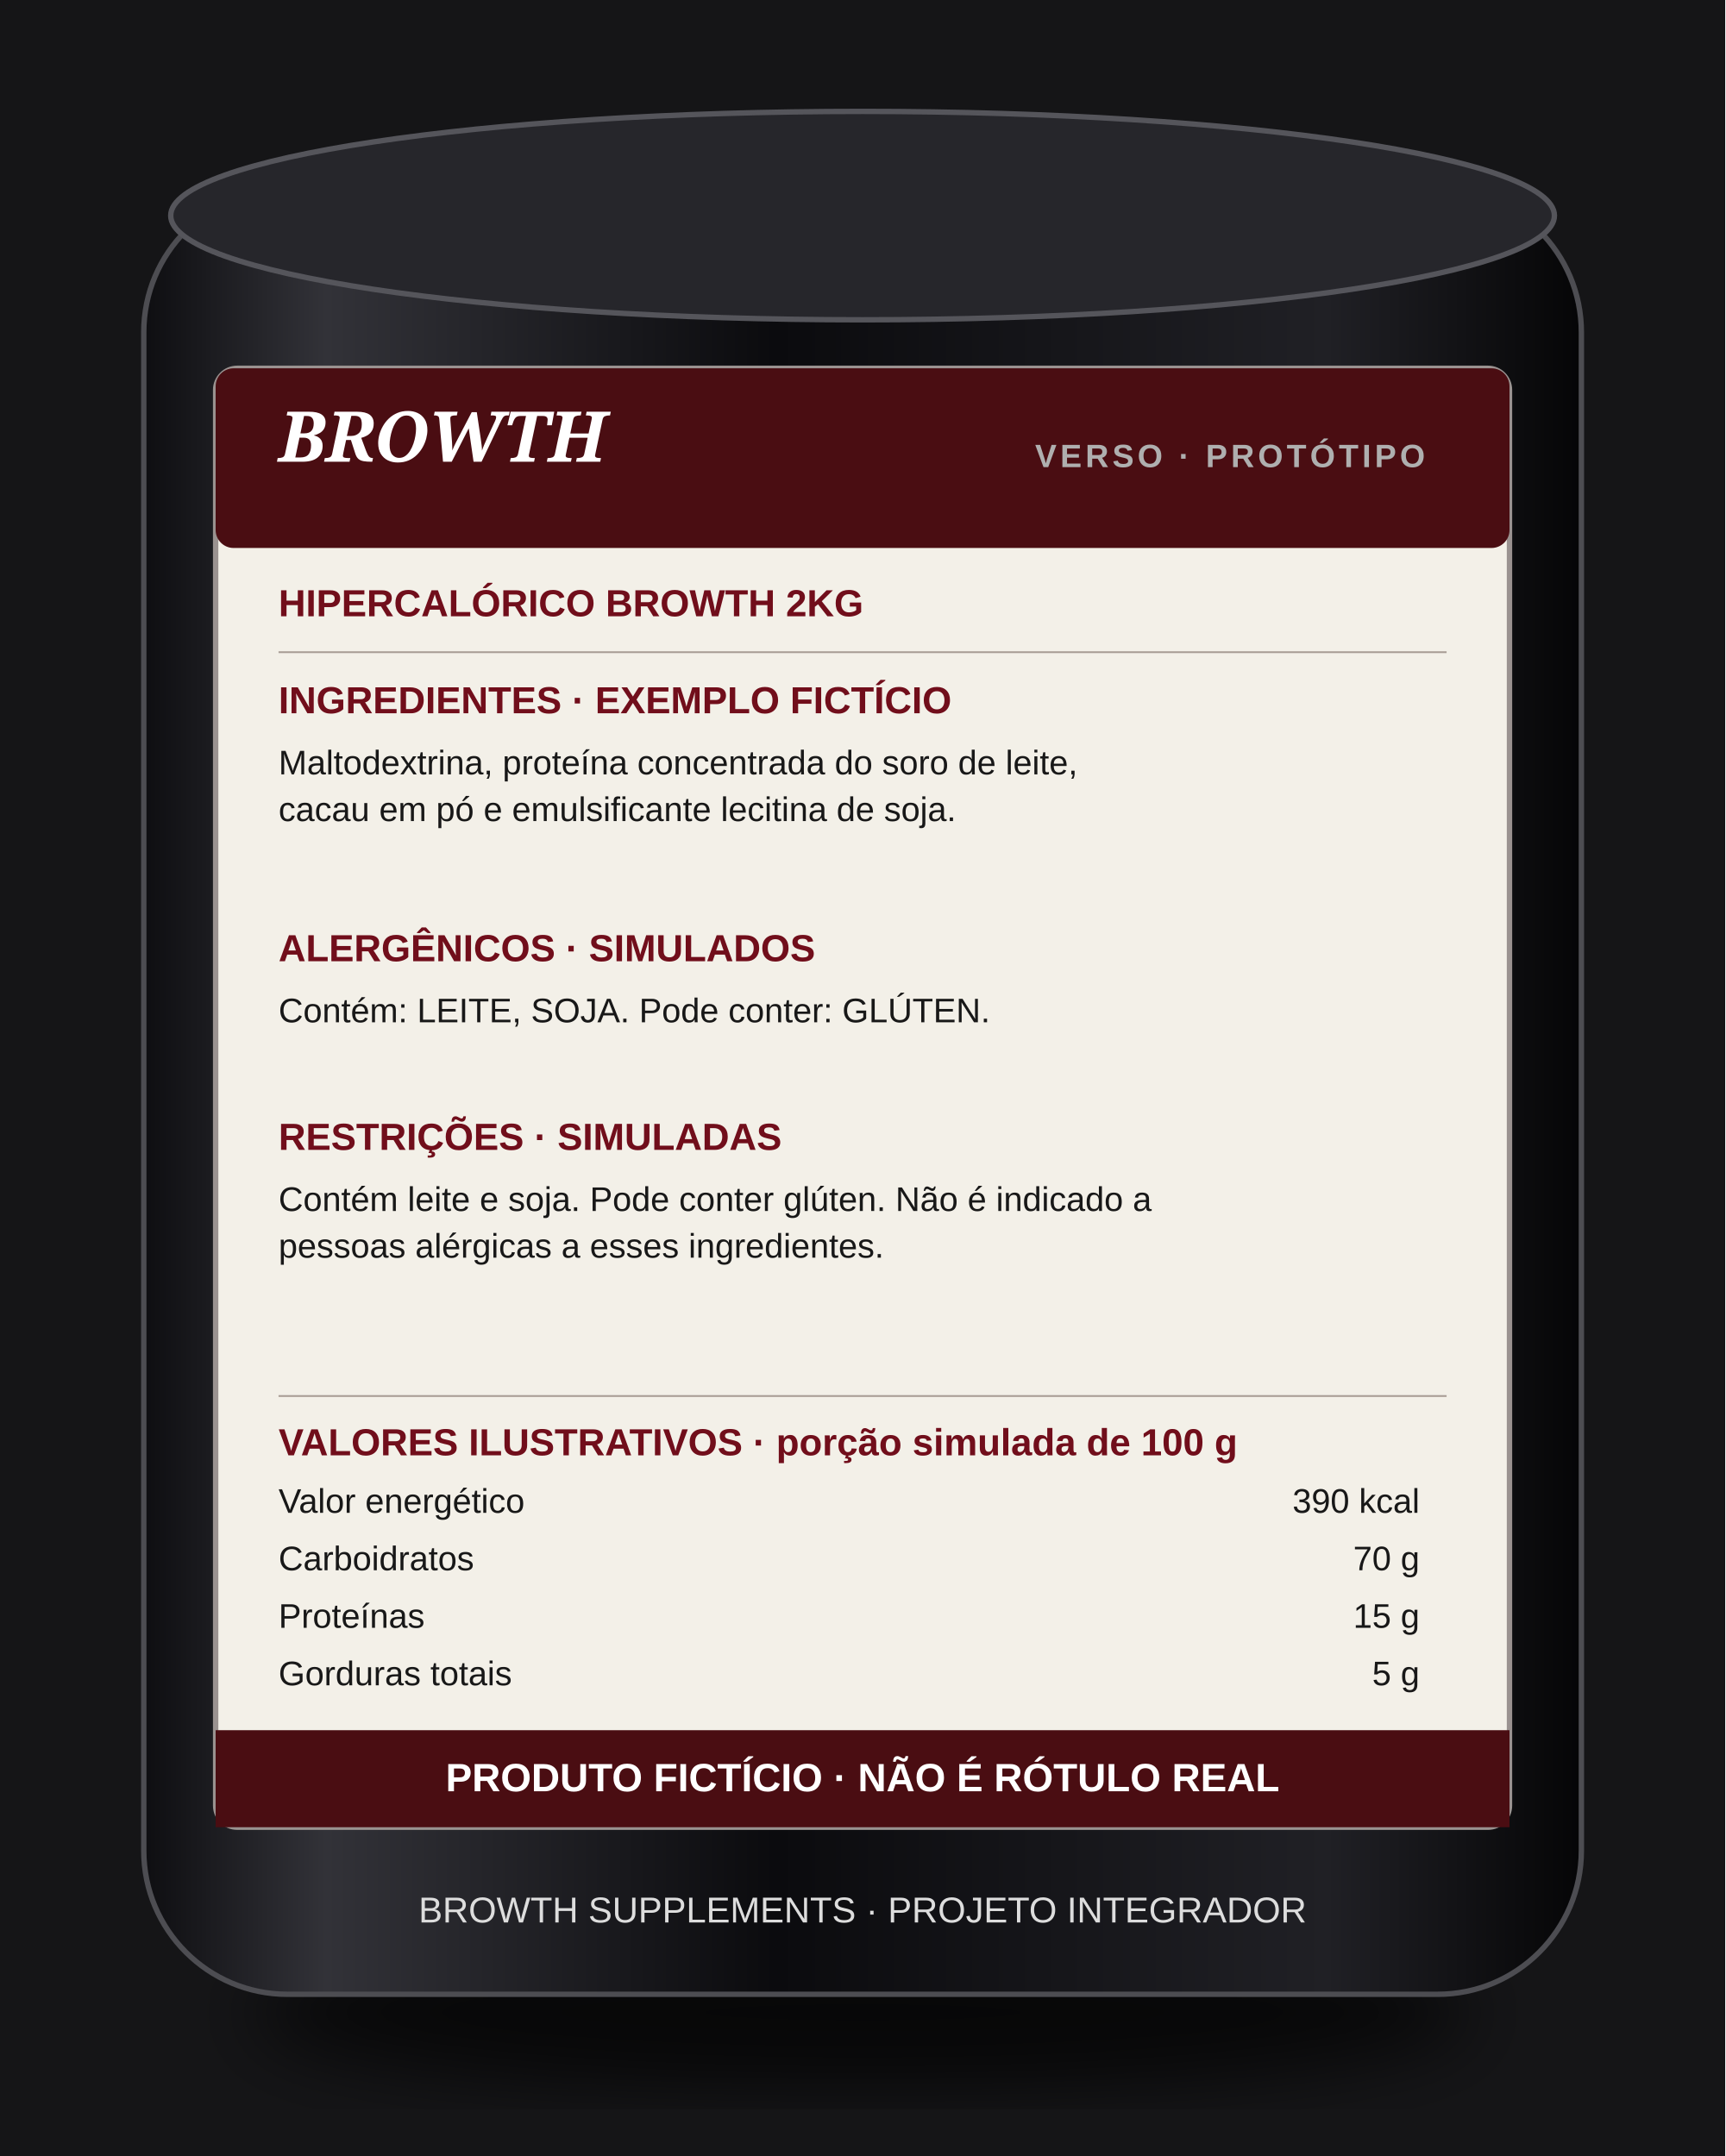
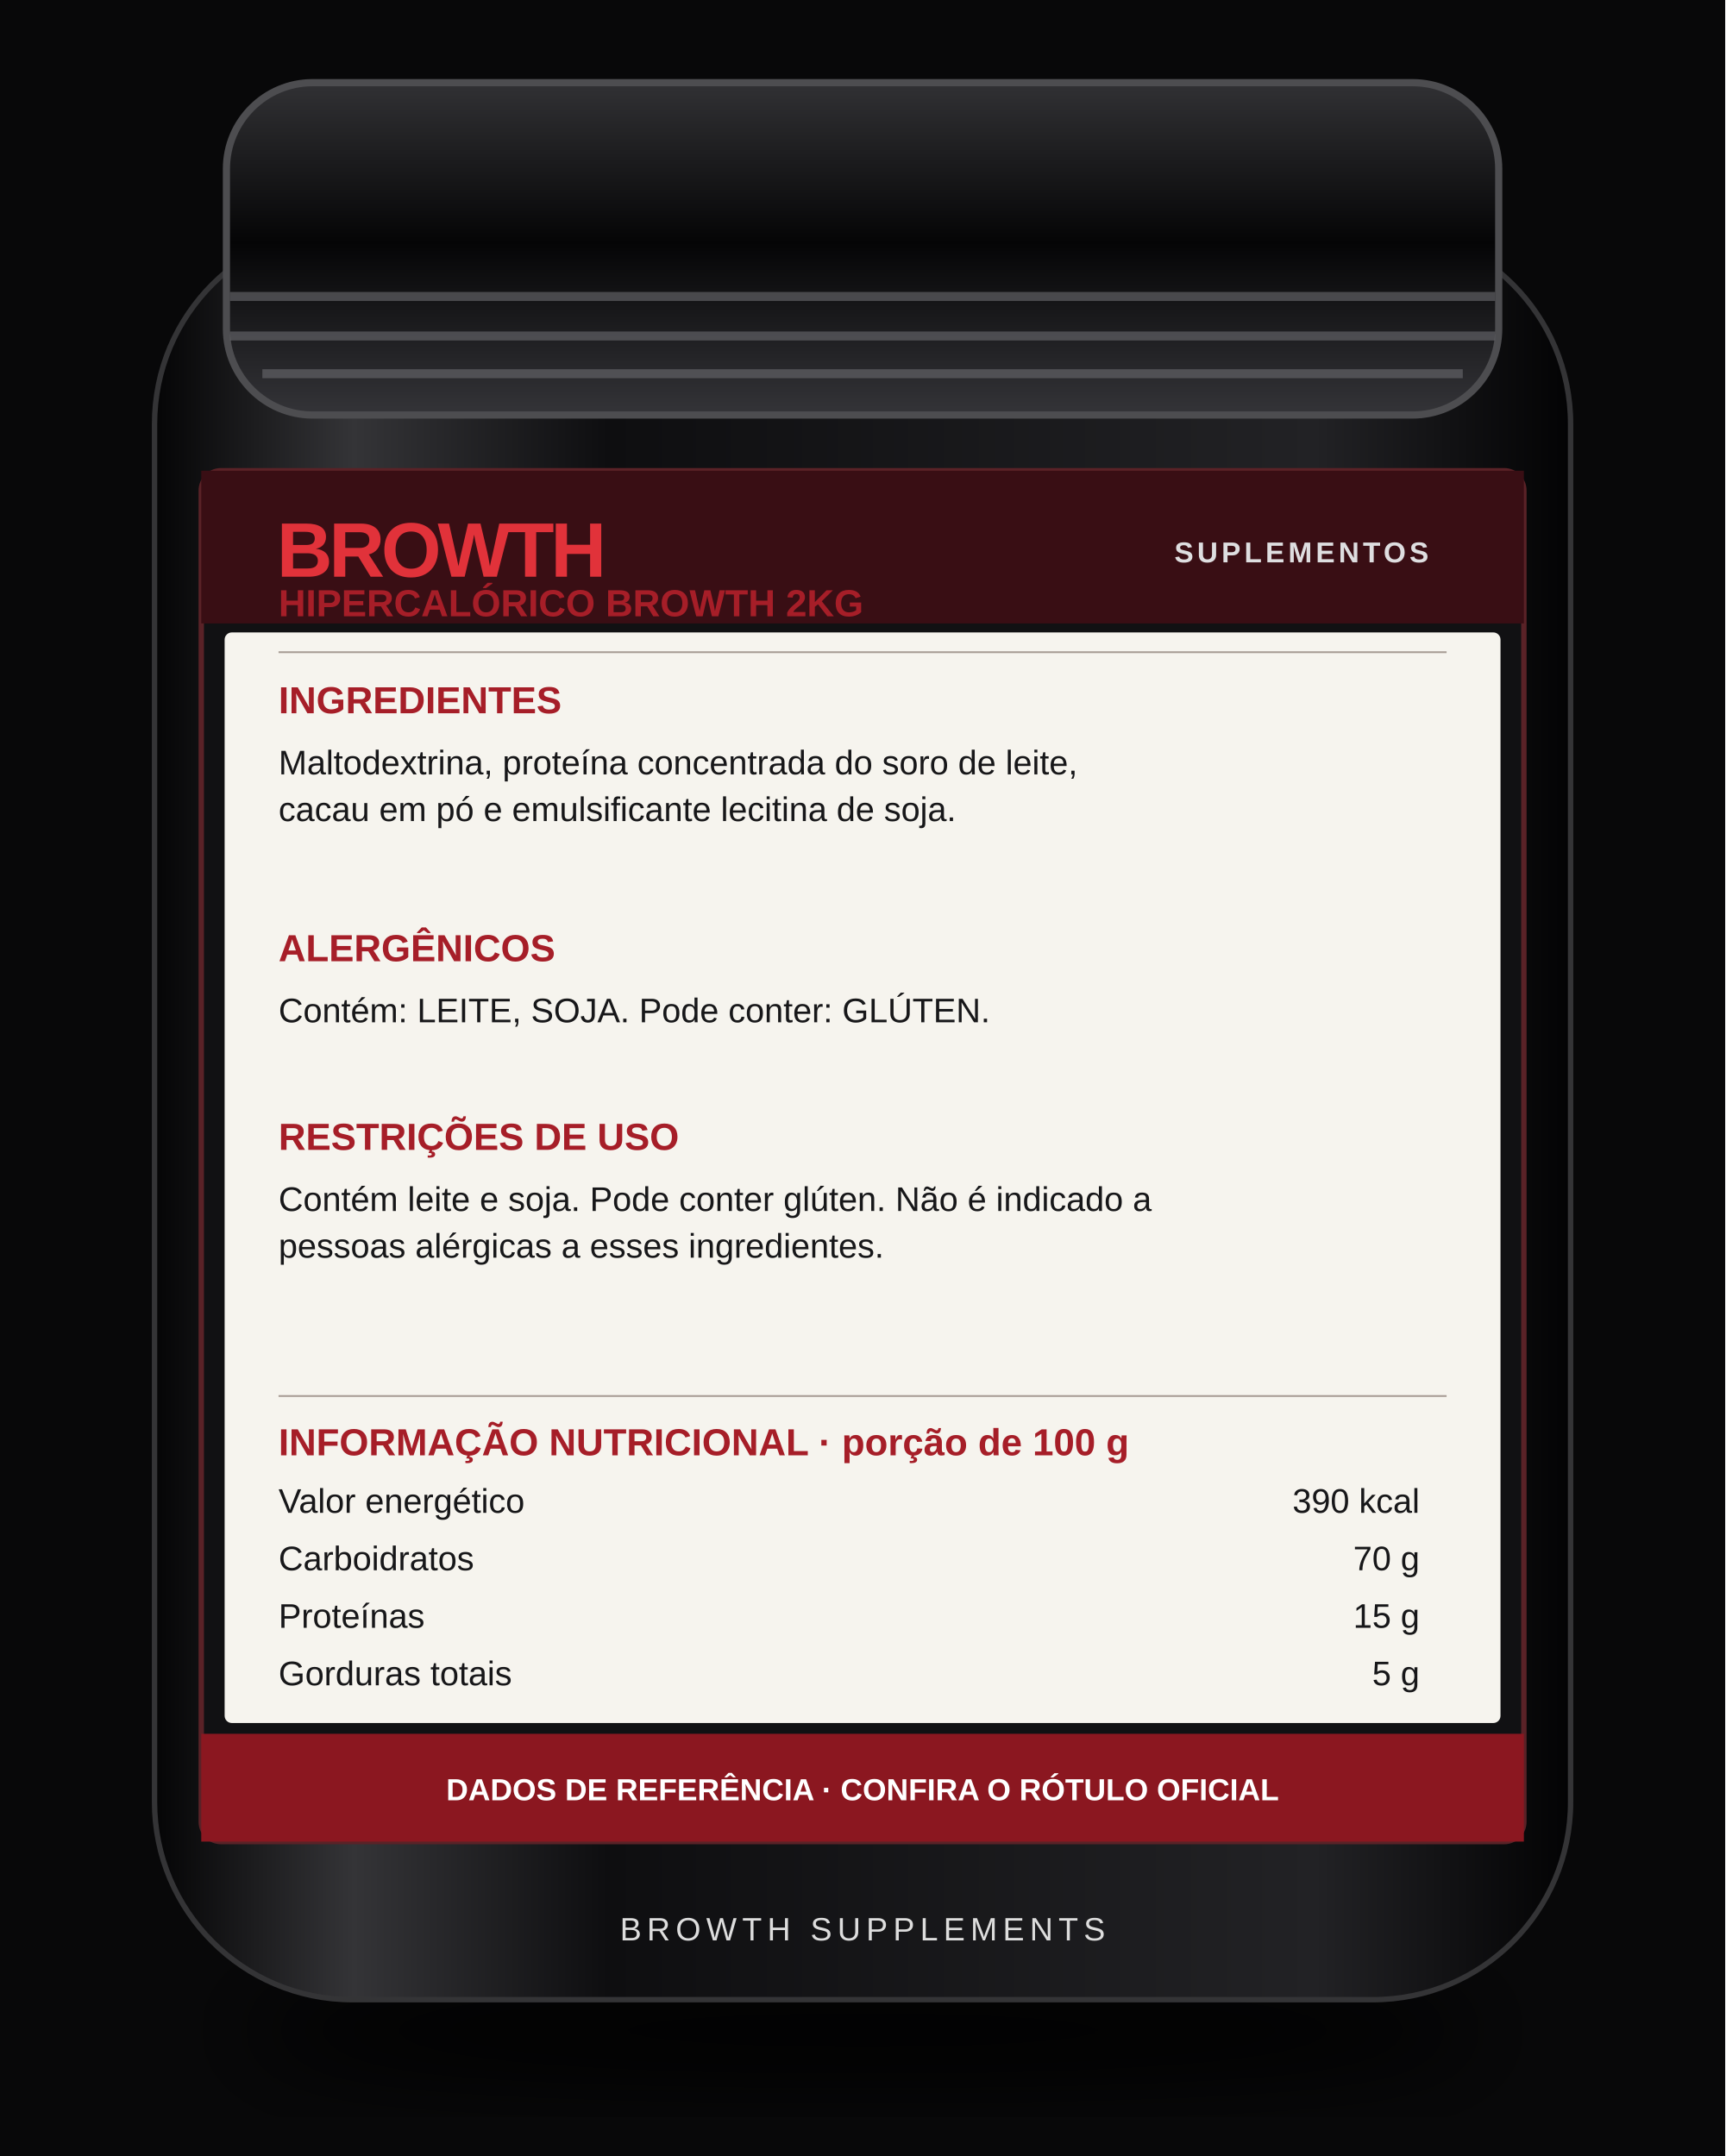
<svg xmlns="http://www.w3.org/2000/svg" width="960" height="1200" viewBox="0 0 960 1200" role="img" aria-label="Mockup ilustrativo do verso de HIPERCALÓRICO BROWTH 2KG">
  <defs>
    <linearGradient id="tub">
-       <stop stop-color="#0d0d10" />
-       <stop offset=".13" stop-color="#323238" />
-       <stop offset=".44" stop-color="#0b0b0e" />
-       <stop offset=".82" stop-color="#202025" />
-       <stop offset="1" stop-color="#050506" />
+       <stop stop-color="#050506" />
+       <stop offset=".14" stop-color="#343437" />
+       <stop offset=".32" stop-color="#0e0e10" />
+       <stop offset=".82" stop-color="#222225" />
+       <stop offset="1" stop-color="#030304" />
+     </linearGradient>
+     <linearGradient id="lid" x2="0" y2="1">
+       <stop stop-color="#313134" />
+       <stop offset=".48" stop-color="#050506" />
+       <stop offset="1" stop-color="#343438" />
    </linearGradient>
    <filter id="shadow">
-       <feGaussianBlur stdDeviation="20" />
+       <feGaussianBlur stdDeviation="26" />
    </filter>
  </defs>
-   <style>.body{font-family:Arial,sans-serif;fill:#181818}.head{font:700 21px Arial,sans-serif;fill:#710e1b}.meta{font:700 18px Arial,sans-serif;letter-spacing:2px;fill:#afafaf}</style>
-   <rect width="960" height="1200" fill="#151517" />
-   <ellipse cx="480" cy="1120" rx="340" ry="45" fill="#000" opacity=".65" filter="url(#shadow)" />
-   <rect x="80" y="105" width="800" height="1005" rx="80" fill="url(#tub)" stroke="#4d4d52" stroke-width="3" />
-   <ellipse cx="480" cy="120" rx="385" ry="58" fill="#26262b" stroke="#55555b" stroke-width="3" />
-   <rect x="120" y="205" width="720" height="812" rx="12" fill="#f3f0e8" stroke="#9a9290" stroke-width="3" />
-   <rect x="120" y="205" width="720" height="100" rx="10" fill="#4a0d12" />
-   <text x="155" y="257" fill="#fff" font-family="Georgia,serif" font-size="39" font-style="italic" font-weight="bold">BROWTH</text>
-   <text x="793" y="260" class="meta" text-anchor="end">VERSO · PROTÓTIPO</text>
+   <style>.body{font-family:Arial,sans-serif;fill:#171719}.head{font:700 21px Arial,sans-serif;fill:#a61e28}.meta{font:700 16px Arial,sans-serif;letter-spacing:2px;fill:#dedee0}</style>
+   <rect width="960" height="1200" fill="#080809" />
+   <ellipse cx="480" cy="1130" rx="350" ry="40" fill="#000" opacity=".8" filter="url(#shadow)" />
+   <rect x="86" y="126" width="788" height="987" rx="110" fill="url(#tub)" stroke="#343436" stroke-width="3" />
+   <rect x="126" y="46" width="708" height="185" rx="48" fill="url(#lid)" stroke="#4d4d50" stroke-width="4" />
+   <path d="M128 165h704M128 187h704M146 208h668" stroke="#66666a" stroke-opacity=".65" stroke-width="5" />
+   <rect x="112" y="262" width="736" height="763" rx="11" fill="#111113" stroke="#5a2227" stroke-width="3" />
+   <path d="M112 262h736v85H112z" fill="#390e14" />
+   <text x="154" y="321" fill="#e1323a" font-family="Arial,sans-serif" font-size="43" font-weight="900" letter-spacing="-2">BROWTH</text>
+   <text x="795" y="313" class="meta" text-anchor="end">SUPLEMENTOS</text>
+   <rect x="125" y="352" width="710" height="607" rx="4" fill="#f6f4ee" />
  <text x="155" y="343" class="head" font-size="27">HIPERCALÓRICO BROWTH 2KG</text>
  <line x1="155" y1="363" x2="805" y2="363" stroke="#a89d95" />
-   <text x="155" y="397" class="head">INGREDIENTES · EXEMPLO FICTÍCIO</text>
+   <text x="155" y="397" class="head">INGREDIENTES</text>
  <text x="155" y="431" class="body" font-size="19">Maltodextrina, proteína concentrada do soro de leite,</text>
  <text x="155" y="457" class="body" font-size="19">cacau em pó e emulsificante lecitina de soja.</text>
-   <text x="155" y="535" class="head">ALERGÊNICOS · SIMULADOS</text>
+   <text x="155" y="535" class="head">ALERGÊNICOS</text>
  <text x="155" y="569" class="body" font-size="19">Contém: LEITE, SOJA. Pode conter: GLÚTEN.</text>
-   <text x="155" y="640" class="head">RESTRIÇÕES · SIMULADAS</text>
+   <text x="155" y="640" class="head">RESTRIÇÕES DE USO</text>
  <text x="155" y="674" class="body" font-size="19">Contém leite e soja. Pode conter glúten. Não é indicado a</text>
  <text x="155" y="700" class="body" font-size="19">pessoas alérgicas a esses ingredientes.</text>
  <line x1="155" y1="777" x2="805" y2="777" stroke="#a89d95" />
-   <text x="155" y="810" class="head">VALORES ILUSTRATIVOS · porção simulada de 100 g</text>
+   <text x="155" y="810" class="head">INFORMAÇÃO NUTRICIONAL · porção de 100 g</text>
  <text x="155" y="842" class="body" font-size="19">Valor energético</text>
  <text x="790" y="842" class="body" text-anchor="end" font-size="19">390 kcal</text>
  <text x="155" y="874" class="body" font-size="19">Carboidratos</text>
  <text x="790" y="874" class="body" text-anchor="end" font-size="19">70 g</text>
  <text x="155" y="906" class="body" font-size="19">Proteínas</text>
  <text x="790" y="906" class="body" text-anchor="end" font-size="19">15 g</text>
  <text x="155" y="938" class="body" font-size="19">Gorduras totais</text>
  <text x="790" y="938" class="body" text-anchor="end" font-size="19">5 g</text>
-   <rect x="120" y="963" width="720" height="54" fill="#4a0d12" />
-   <text x="480" y="997" fill="#fff" text-anchor="middle" font-family="Arial,sans-serif" font-size="22" font-weight="bold">PRODUTO FICTÍCIO · NÃO É RÓTULO REAL</text>
-   <text x="480" y="1070" fill="#ddd" text-anchor="middle" font-family="Arial,sans-serif" font-size="20">BROWTH SUPPLEMENTS · PROJETO INTEGRADOR</text>
+   <rect x="112" y="965" width="736" height="60" fill="#8b1720" />
+   <text x="480" y="1002" fill="#fff" text-anchor="middle" font-family="Arial,sans-serif" font-size="17" font-weight="bold">DADOS DE REFERÊNCIA · CONFIRA O RÓTULO OFICIAL</text>
+   <text x="480" y="1080" fill="#ddd" text-anchor="middle" font-family="Arial,sans-serif" font-size="18" letter-spacing="3">BROWTH SUPPLEMENTS</text>
</svg>
